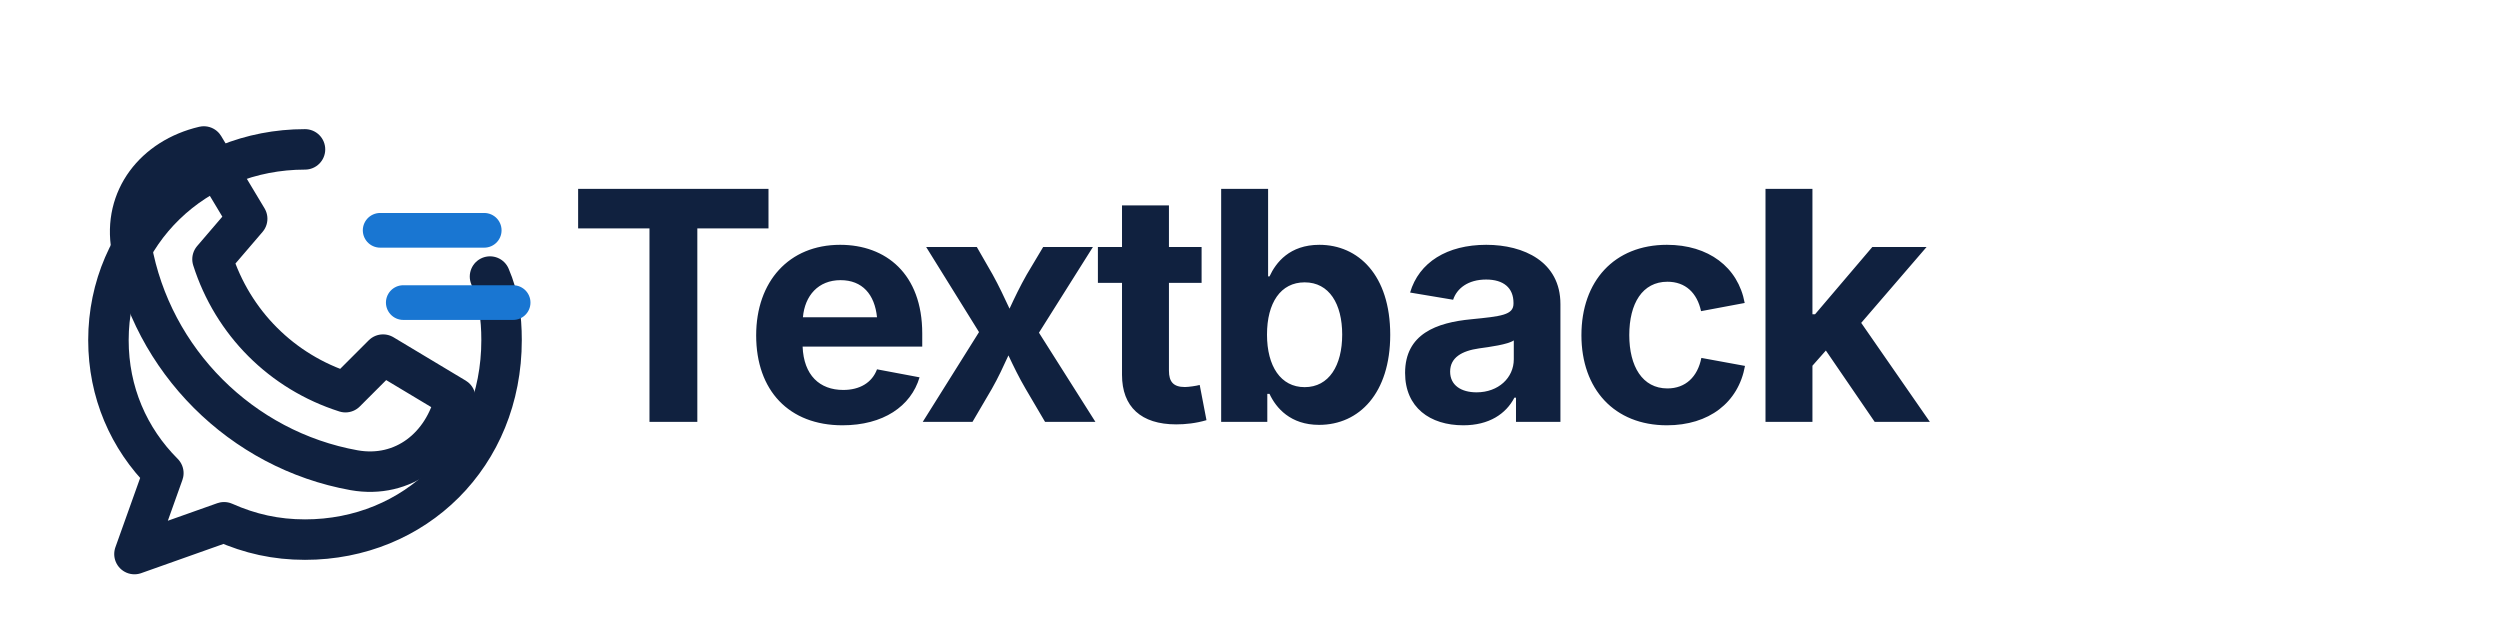
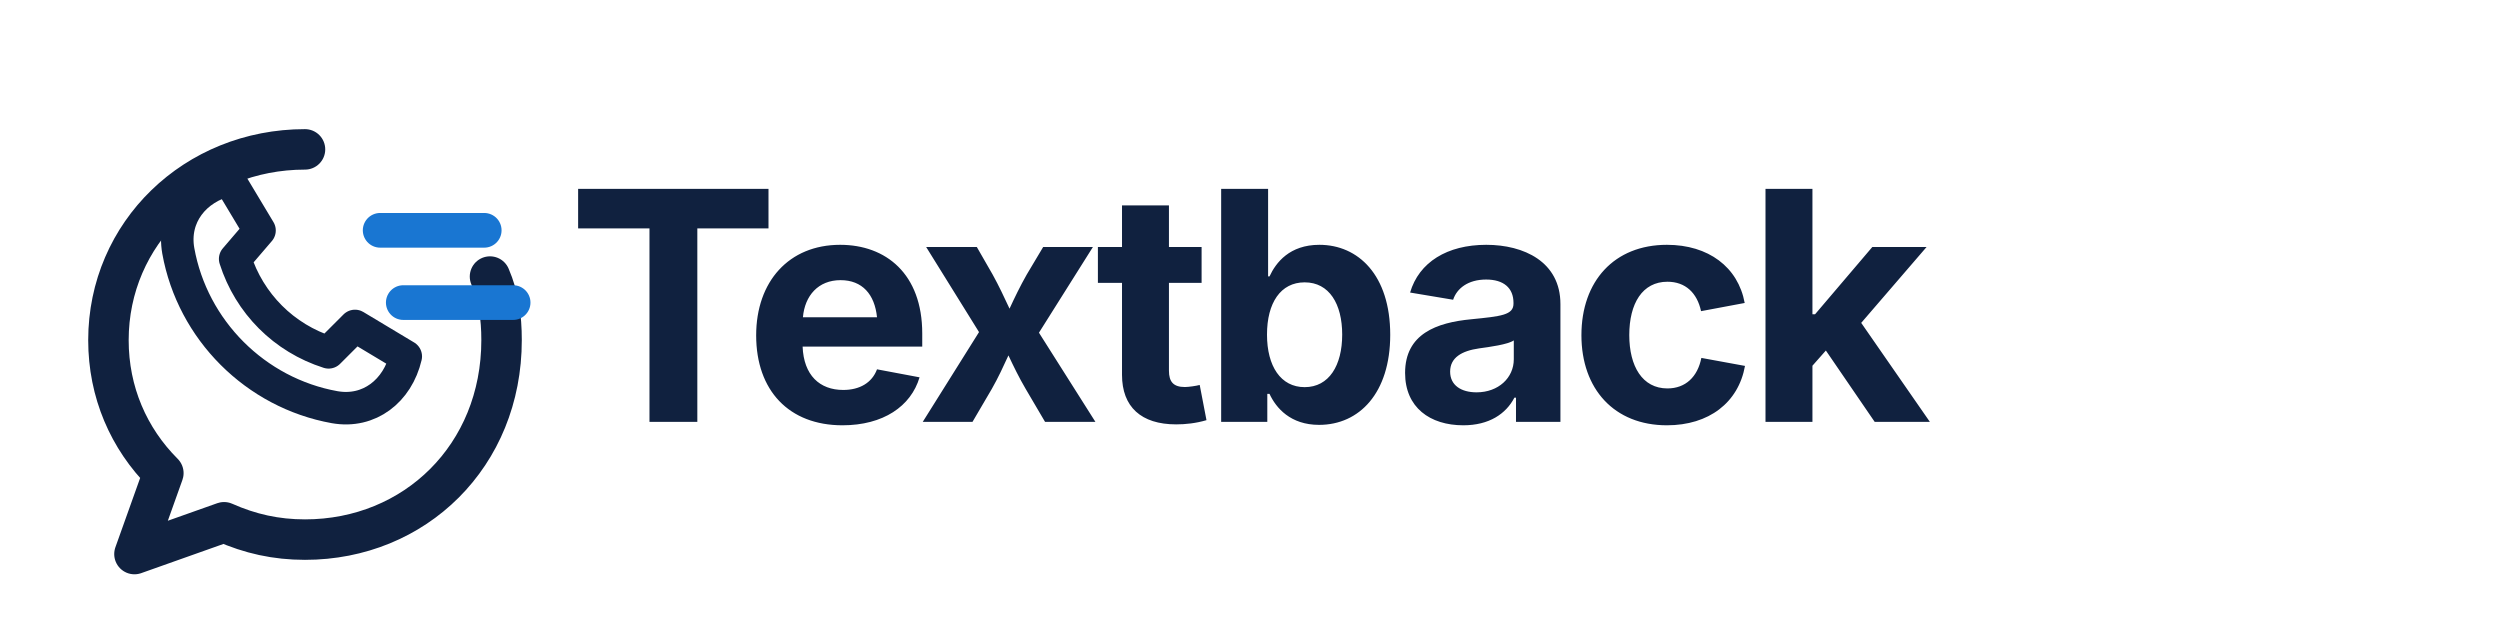
<svg xmlns="http://www.w3.org/2000/svg" viewBox="0 0 640 160" role="img" aria-labelledby="title desc" preserveAspectRatio="xMinYMid meet">
  <g transform="translate(10 19) scale(.74)" fill="none" stroke="#10213f" stroke-width="14" stroke-linecap="round" stroke-linejoin="round">
    <path d="M92 26c-38 0-68 29-68 66 0 18 7 34 19 46l-10 28 31-11c9 4 18 6 28 6 38 0 68-29 68-69 0-8-1-15-4-22" />
+   </g>
+   <g transform="translate(29 33) scale(.52)" fill="none" stroke="#10213f" stroke-width="16" stroke-linecap="round" stroke-linejoin="round">
    <path d="M60 64c7 22 24 39 46 46l13-13 25 15c-4 17-18 28-35 25-39-7-70-38-77-77-3-17 8-31 25-35l15 25-12 14z" />
  </g>
  <g transform="translate(10 19) scale(.74)" stroke="#1976d2" stroke-width="12" stroke-linecap="round">
    <path d="M118 54h36" />
    <path d="M126 79h38" />
  </g>
  <text x="145" y="108" fill="#10213f" font-family="Inter,Arial,sans-serif" font-size="82" font-weight="750" letter-spacing="-3">Textback</text>
</svg>
